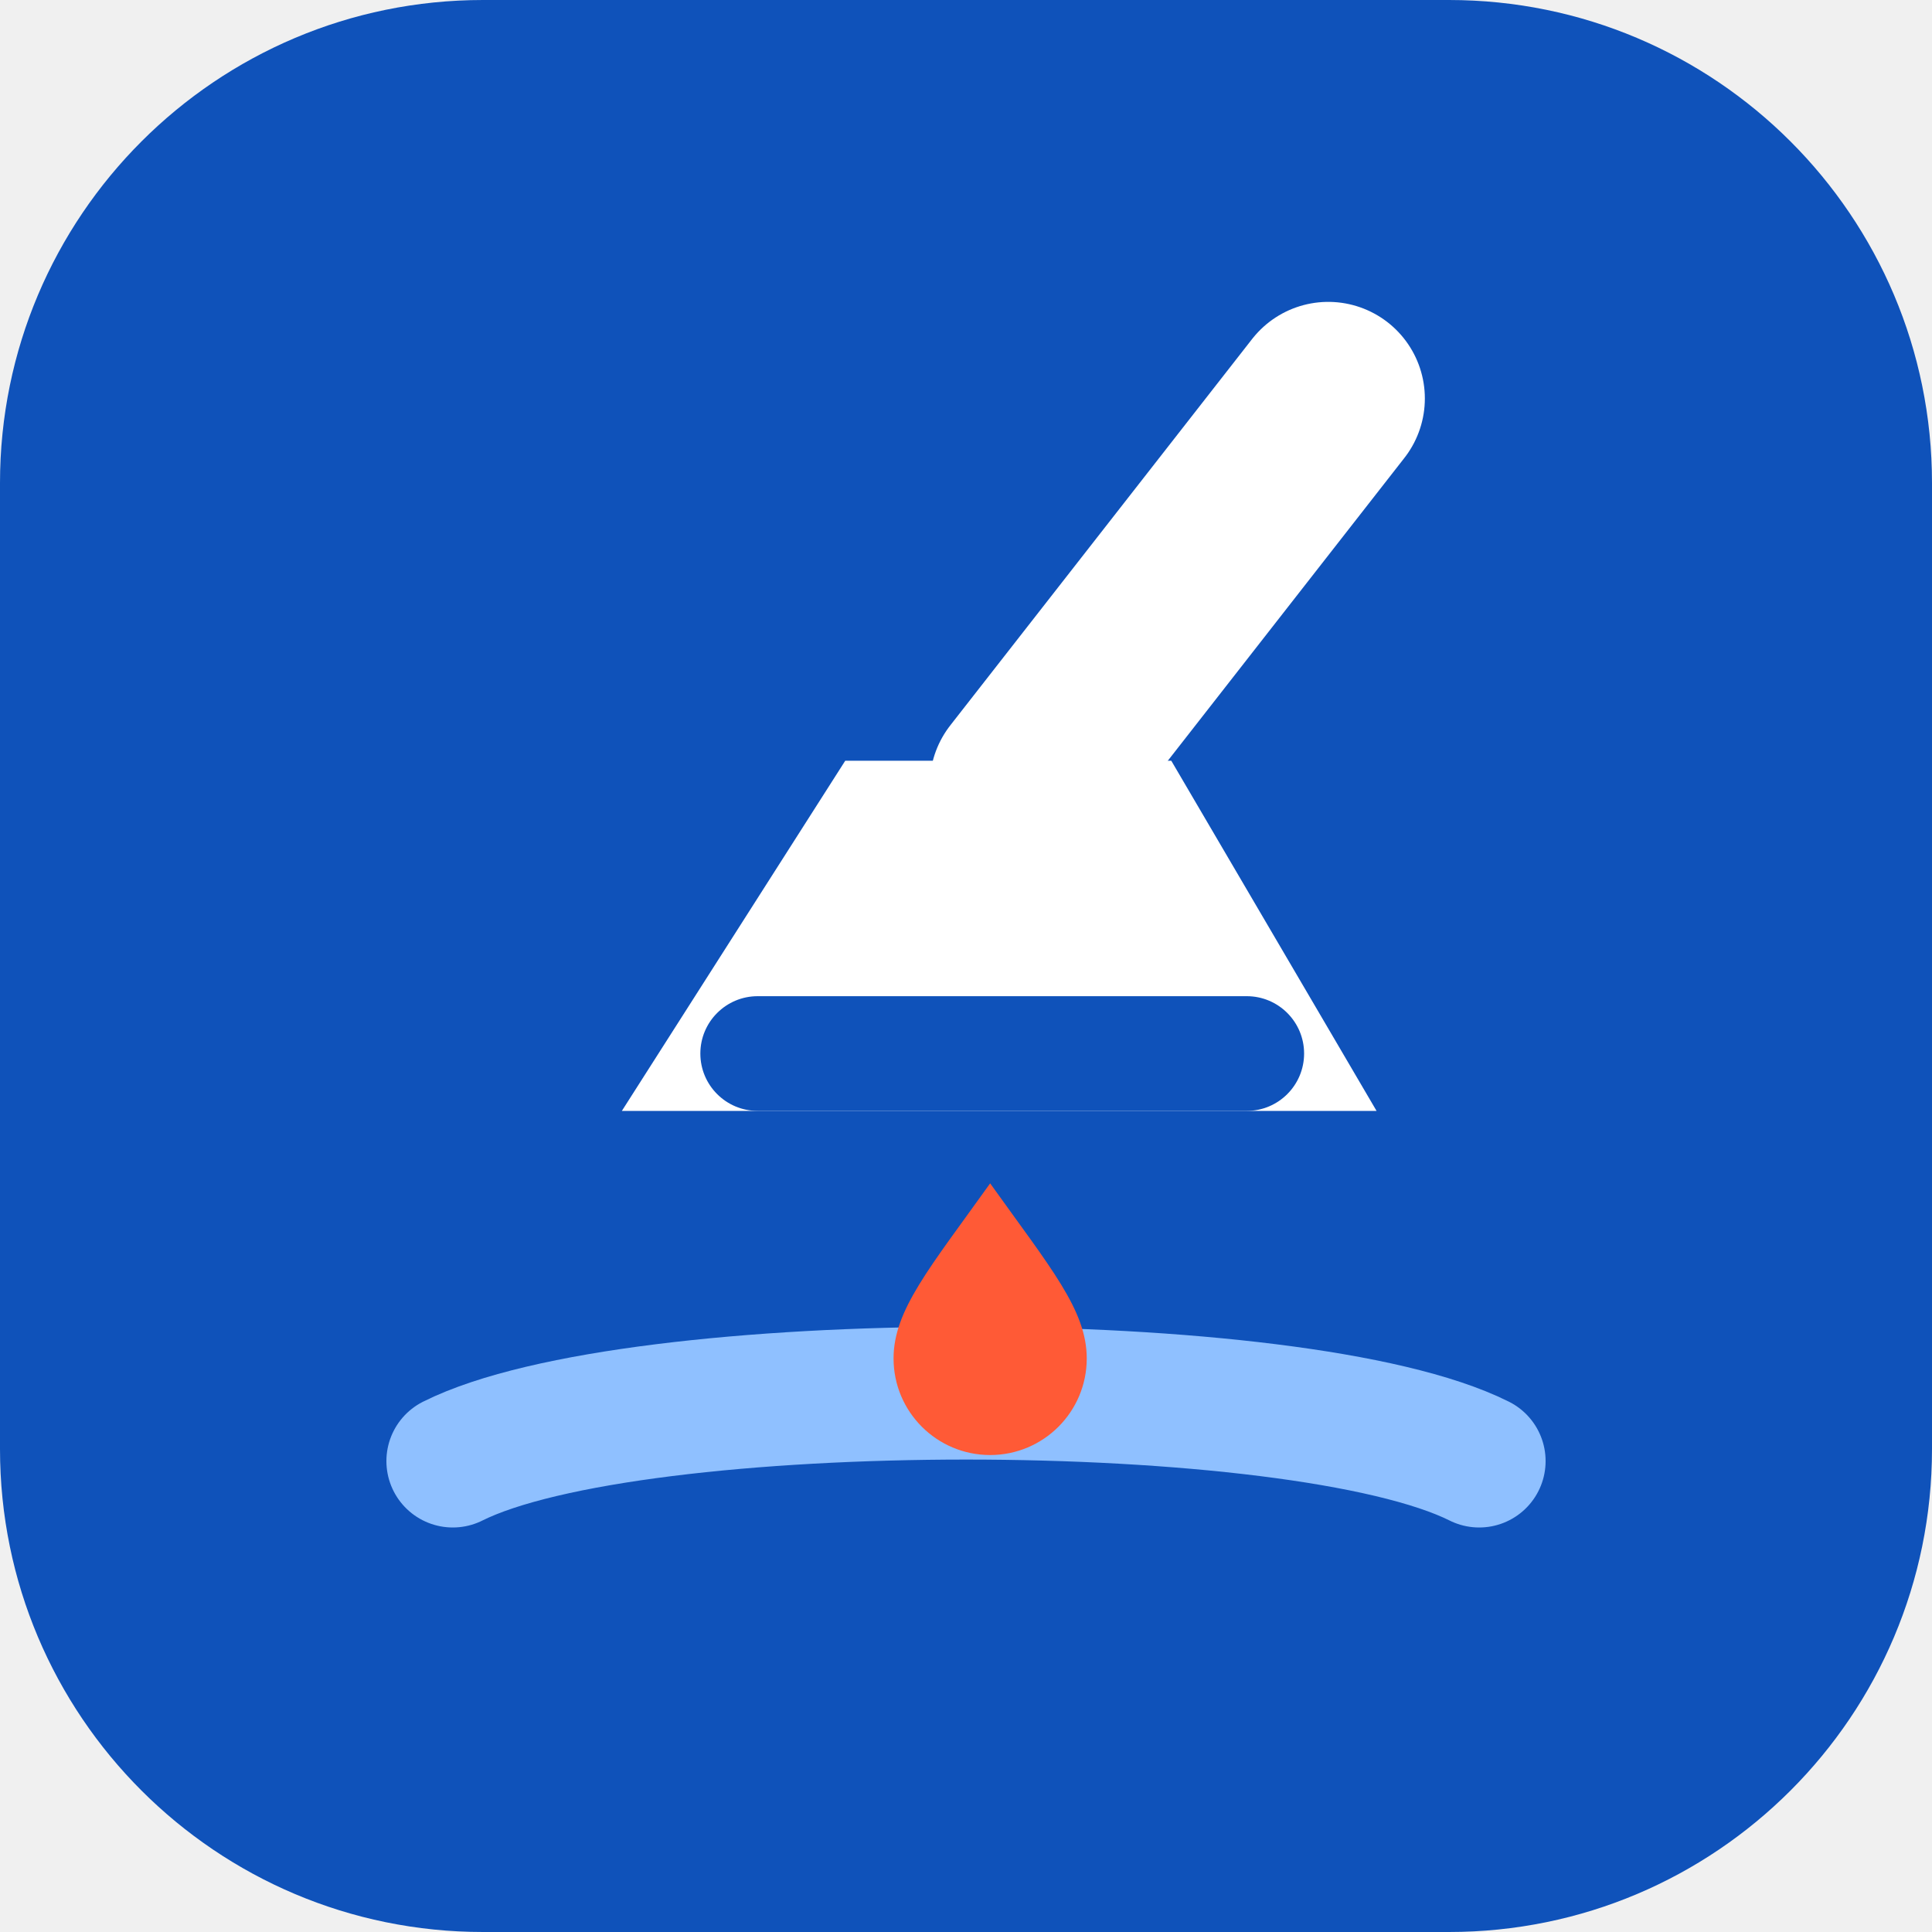
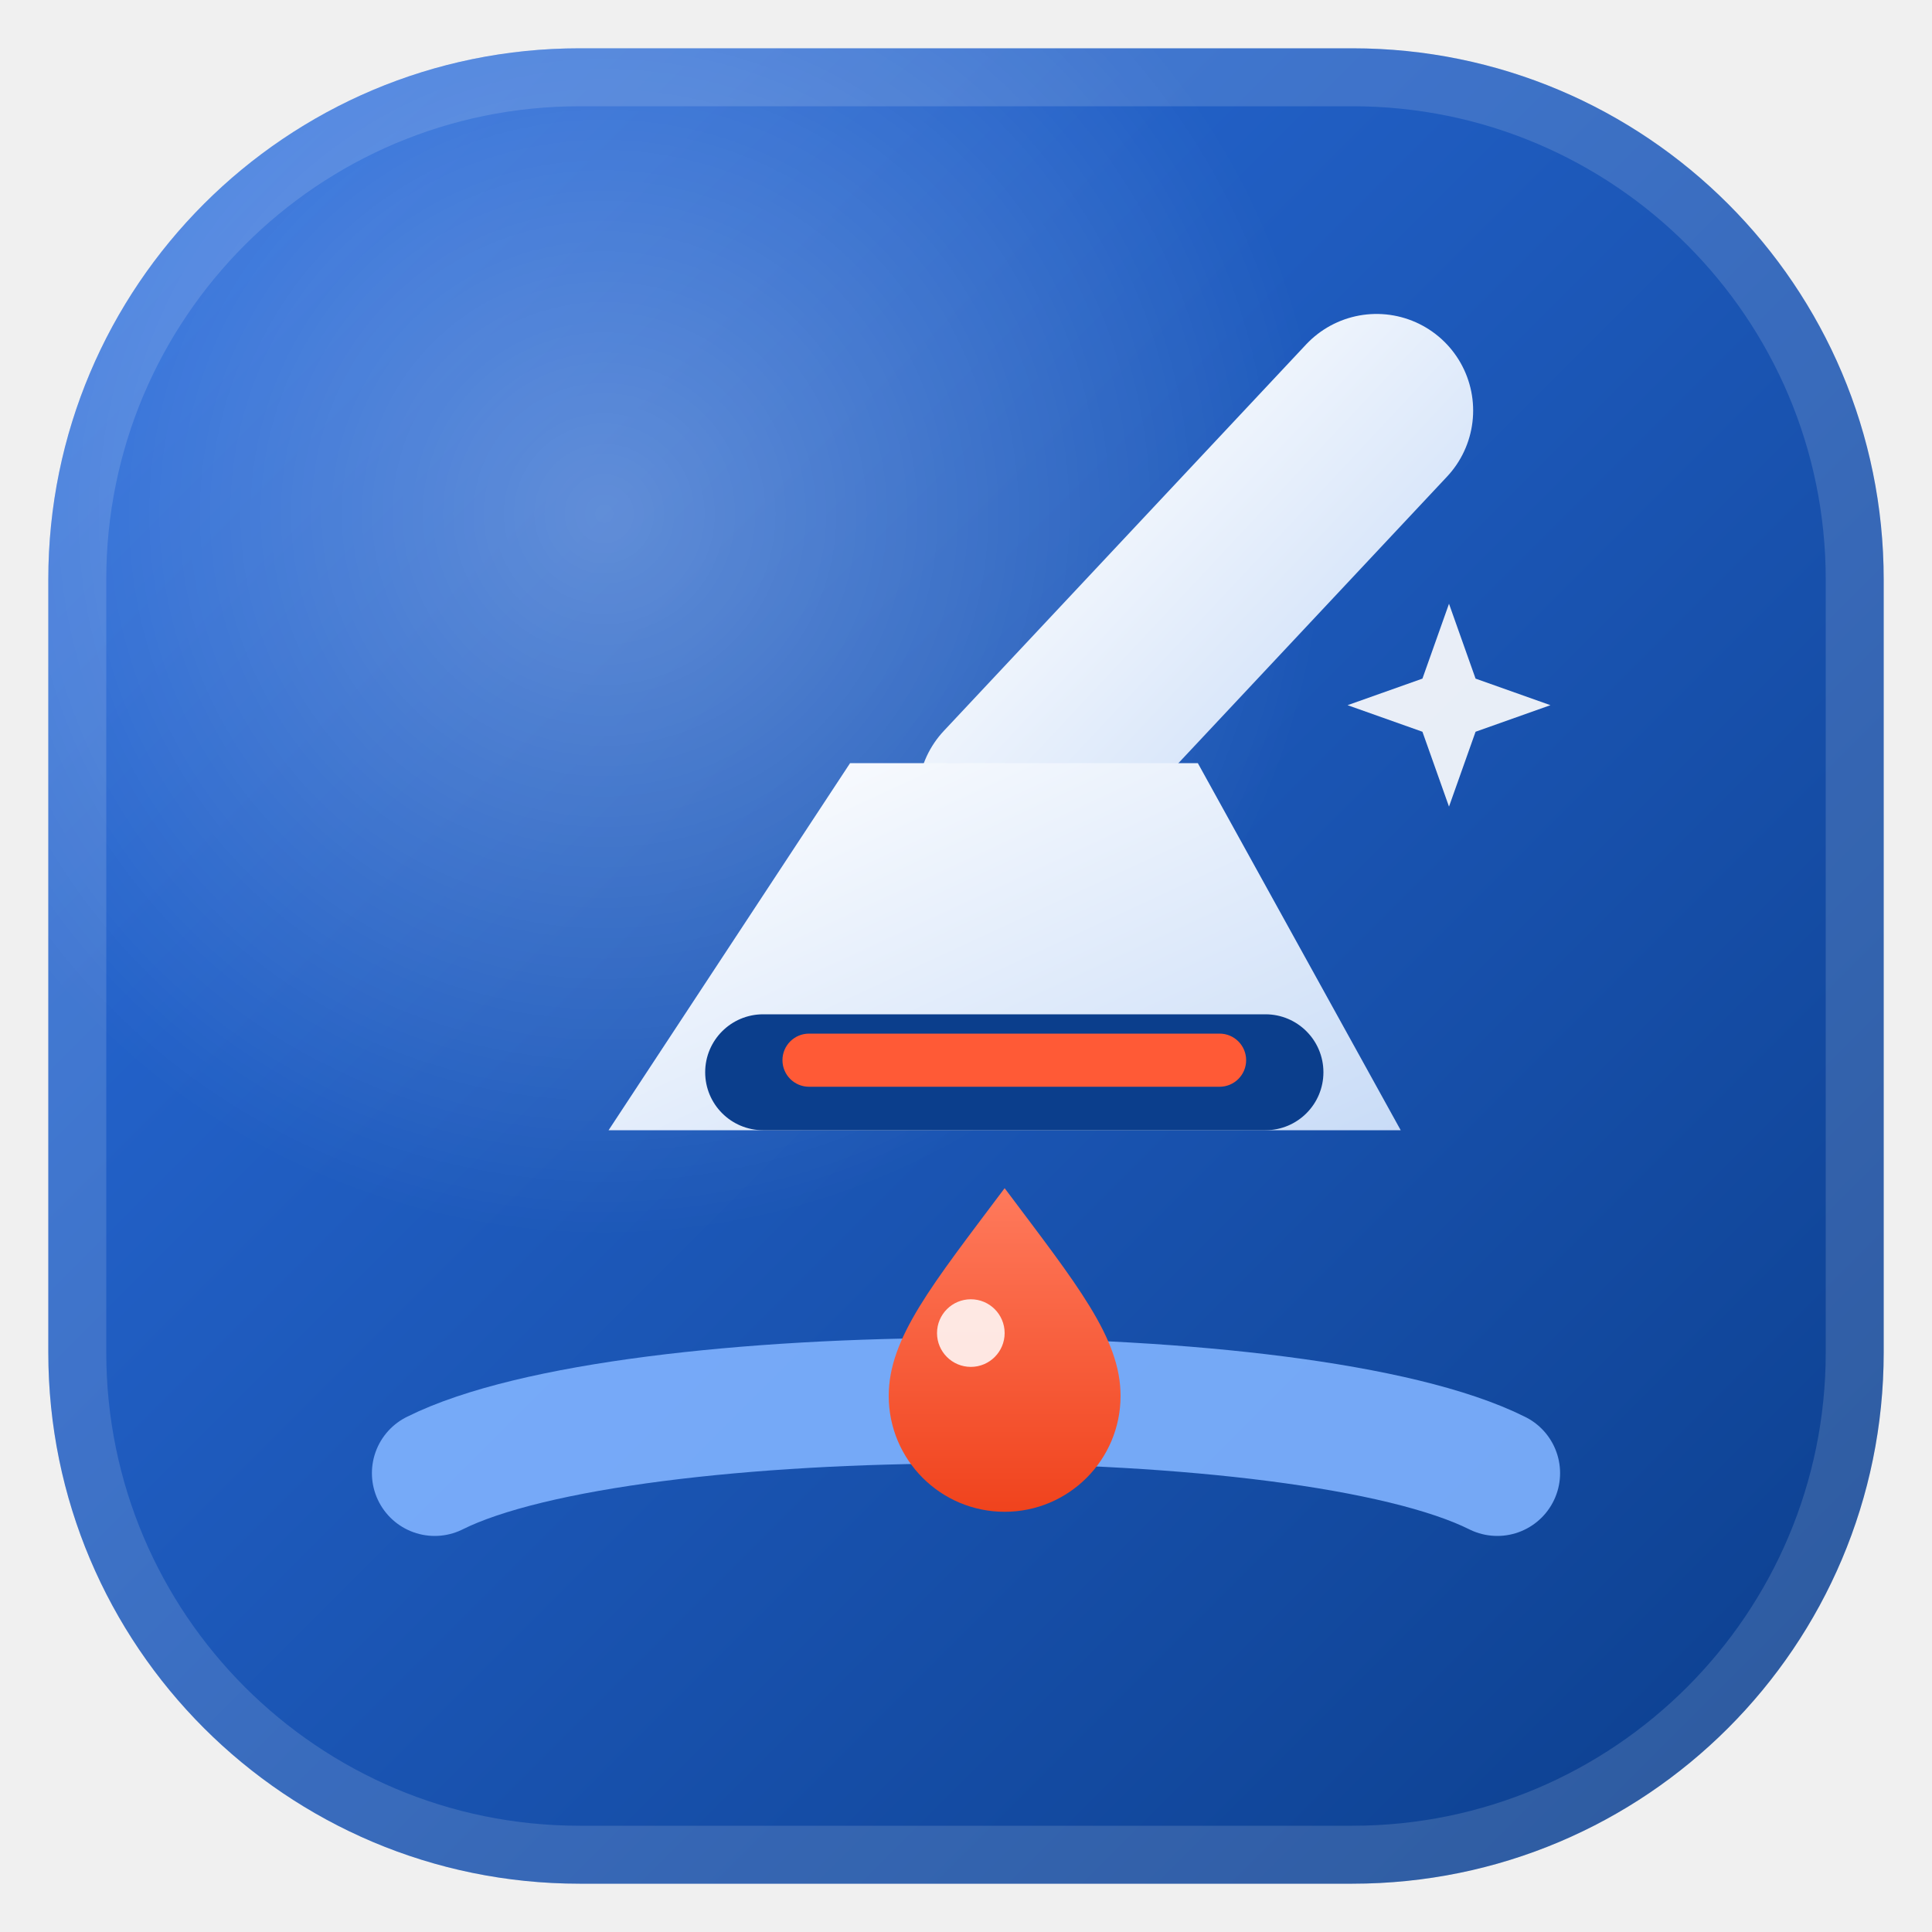
- <svg xmlns="http://www.w3.org/2000/svg" viewBox="0 0 32 32" width="32" height="32">
-   <rect width="32" height="32" rx="8" fill="#0F52BA" />
-   <path d="M22 6.6 17 13" stroke="#fff" stroke-width="3.2" stroke-linecap="round" />
-   <path d="M14 12.6 19.4 12.6 22.8 18.4 10.3 18.4Z" fill="#fff" />
-   <rect x="11.6" y="16.5" width="10" height="1.9" rx="0.95" fill="#0F52BA" />
-   <path d="M7.5 24.2c3-1.5 14-1.5 17 0" stroke="#8FC0FF" stroke-width="2.2" stroke-linecap="round" fill="none" />
-   <path d="M16.4 19.6c-1 1.4-1.6 2.1-1.6 2.9a1.6 1.6 0 0 0 3.2 0c0-.8-.6-1.5-1.6-2.9Z" fill="#FF5A36" />
+ <svg xmlns="http://www.w3.org/2000/svg" viewBox="0 0 40 40" width="40" height="40">
+   <defs>
+     <linearGradient id="body" x1="0" y1="0" x2="1" y2="1">
+       <stop offset="0" stop-color="#2C6FE0" />
+       <stop offset="1" stop-color="#0B3E8C" />
+     </linearGradient>
+     <linearGradient id="steel" x1="0" y1="0" x2="1" y2="1">
+       <stop offset="0" stop-color="#ffffff" />
+       <stop offset="1" stop-color="#C9DCF7" />
+     </linearGradient>
+     <linearGradient id="drop" x1="0" y1="0" x2="0" y2="1">
+       <stop offset="0" stop-color="#FF7A5C" />
+       <stop offset="1" stop-color="#F0431D" />
+     </linearGradient>
+     <radialGradient id="hl" cx="0.3" cy="0.25" r="0.8">
+       <stop offset="0" stop-color="#ffffff" stop-opacity="0.28" />
+       <stop offset="0.5" stop-color="#ffffff" stop-opacity="0" />
+     </radialGradient>
+   </defs>
+   <rect x="1" y="1" width="38" height="38" rx="11" fill="url(#body)" />
+   <rect x="1" y="1" width="38" height="38" rx="11" fill="url(#hl)" />
+   <rect x="1.6" y="1.6" width="36.8" height="36.8" rx="10.4" fill="none" stroke="#ffffff" stroke-opacity="0.14" stroke-width="1.2" />
+   <path d="M9 30.5c4-2 18-2 22 0" stroke="#7FB2FF" stroke-width="2.6" stroke-linecap="round" fill="none" opacity="0.9" />
+   <path d="M28.5 8.5 21 16.5" stroke="url(#steel)" stroke-width="4" stroke-linecap="round" />
+   <path d="M17.6 15.8 24.8 15.8 29 23.4 12.6 23.4Z" fill="url(#steel)" />
+   <rect x="14.6" y="21" width="12.8" height="2.4" rx="1.2" fill="#0B3E8C" />
+   <rect x="16.2" y="21.4" width="9.6" height="1.1" rx="0.55" fill="#FF5A36" />
+   <path d="M20.8 24.6c-1.5 2-2.4 3.1-2.4 4.3a2.4 2.4 0 0 0 4.8 0c0-1.2-.9-2.3-2.4-4.3Z" fill="url(#drop)" />
+   <circle cx="20.1" cy="27.6" r="0.7" fill="#fff" opacity="0.85" />
+   <path d="M30 12.5l.55 1.55 1.55.55-1.55.55-.55 1.55-.55-1.55-1.55-.55 1.55-.55Z" fill="#fff" opacity="0.9" />
</svg>
